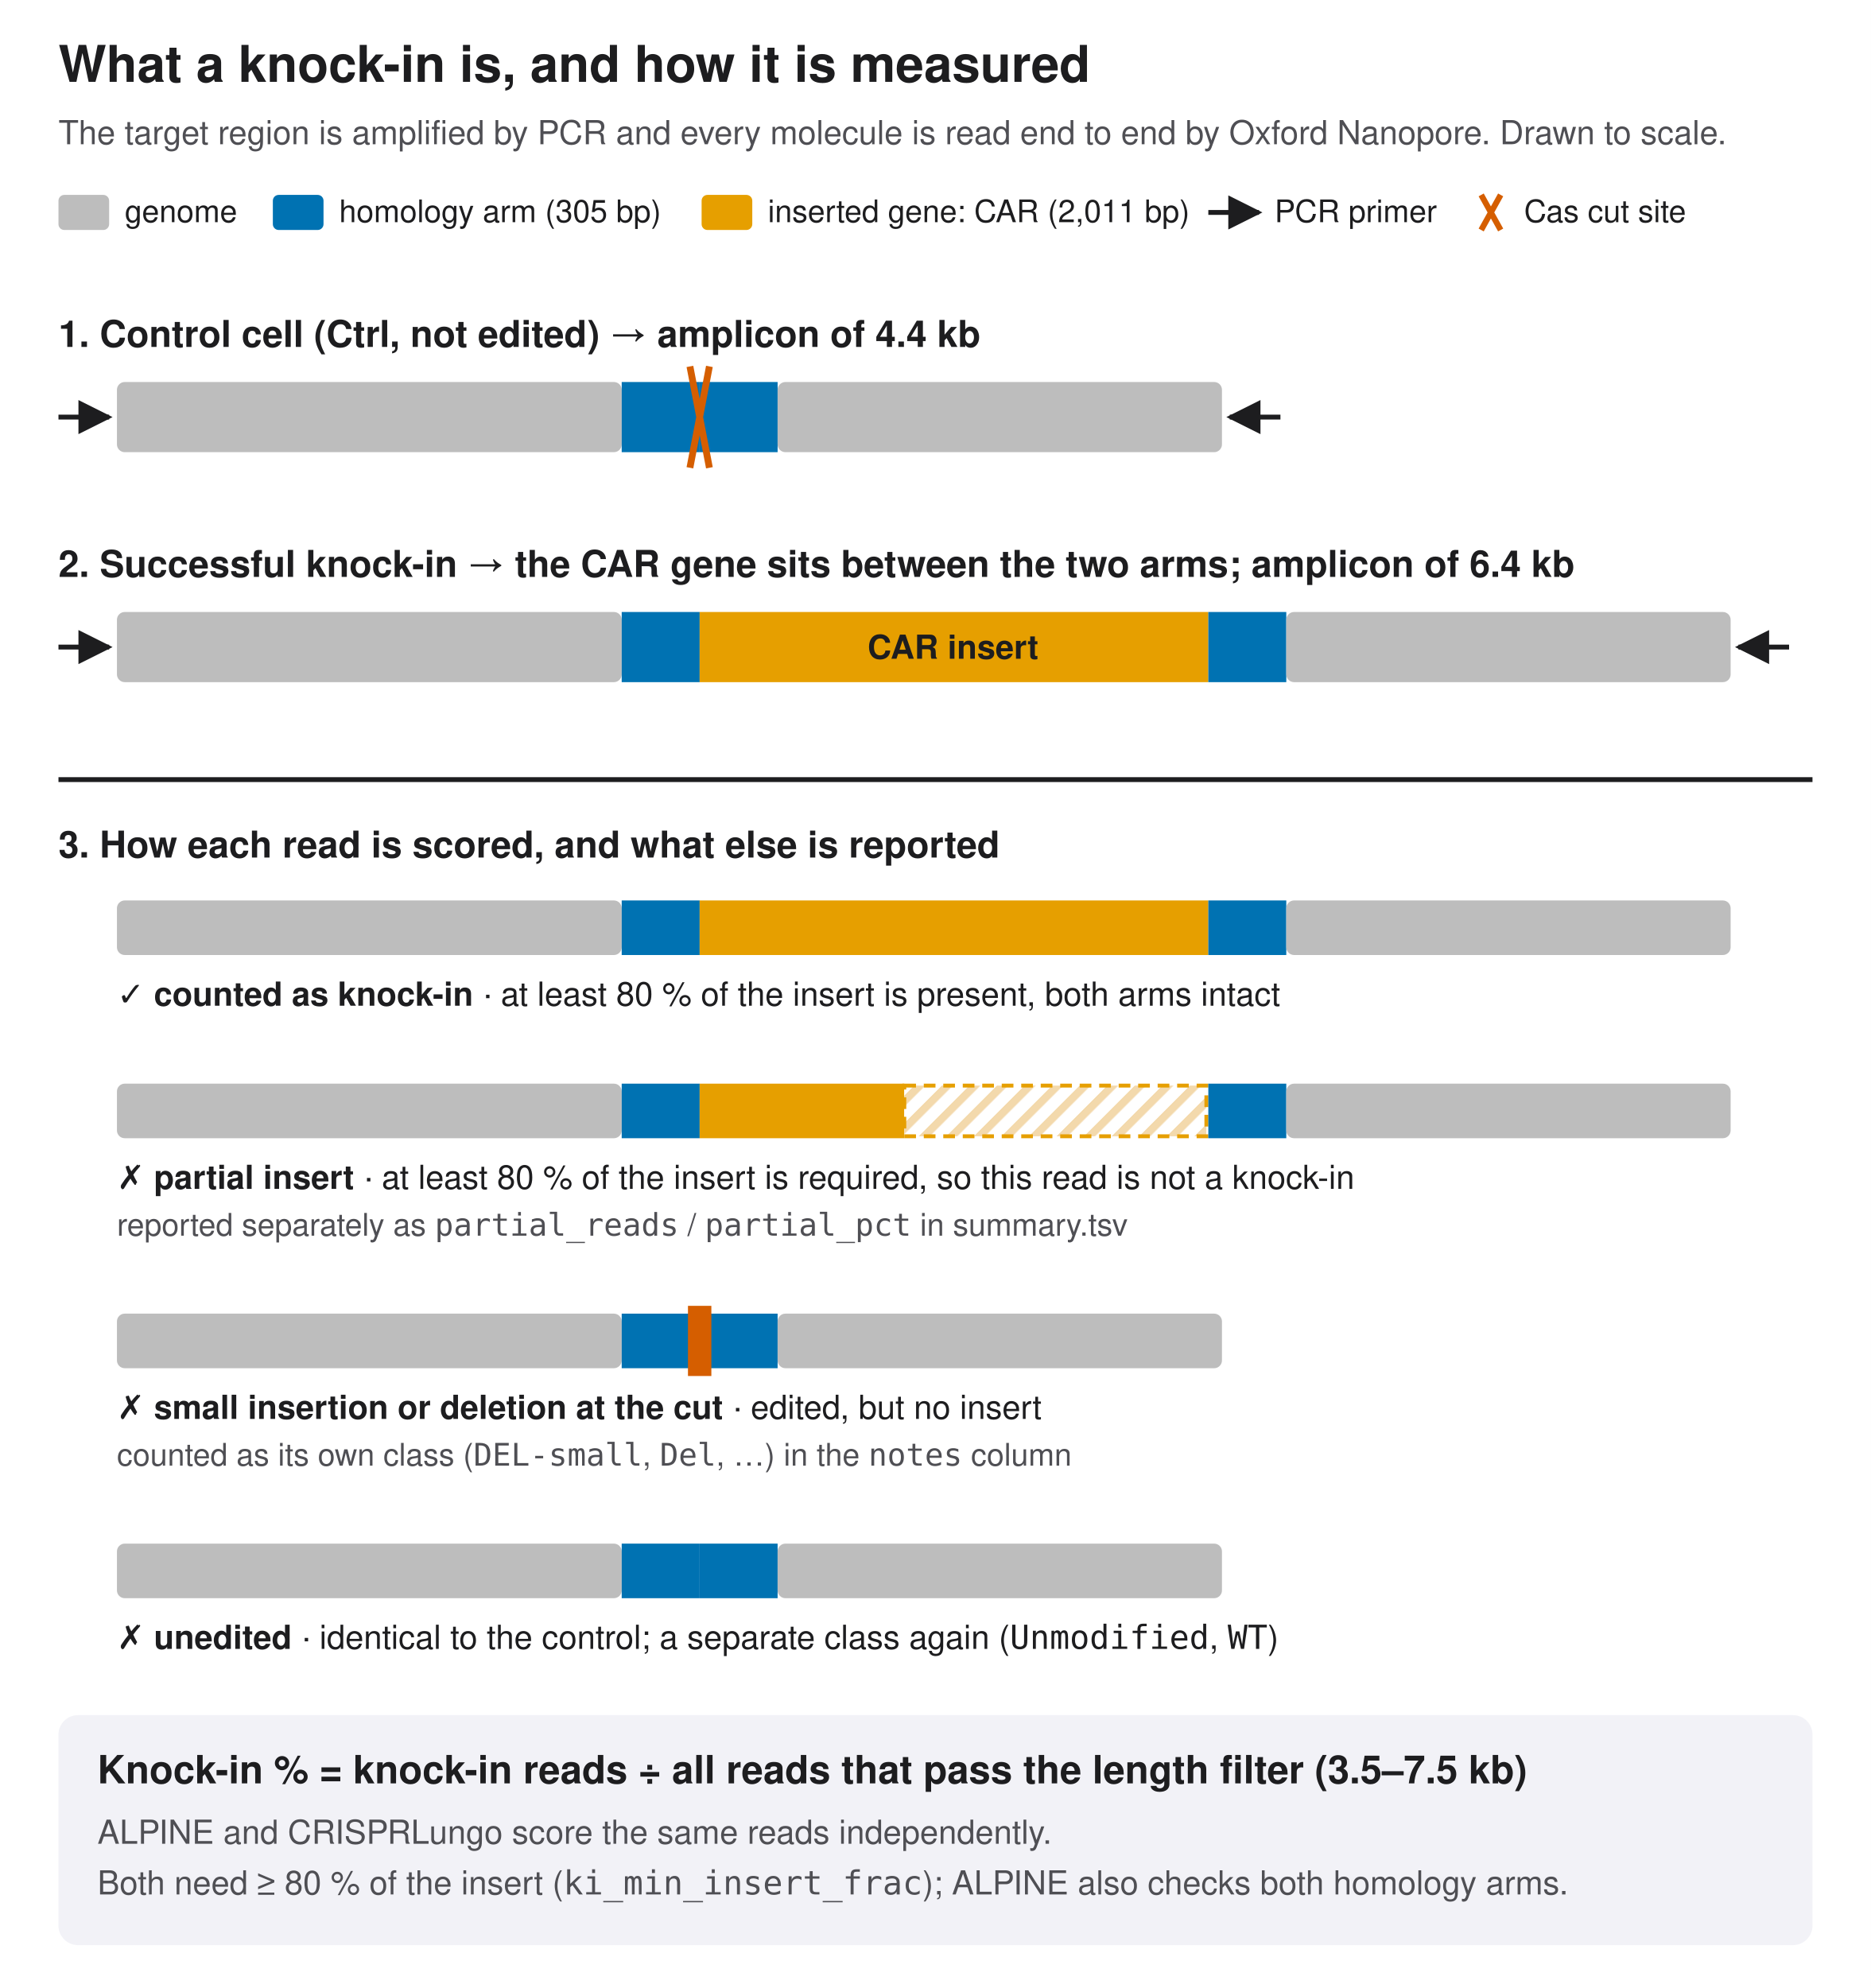
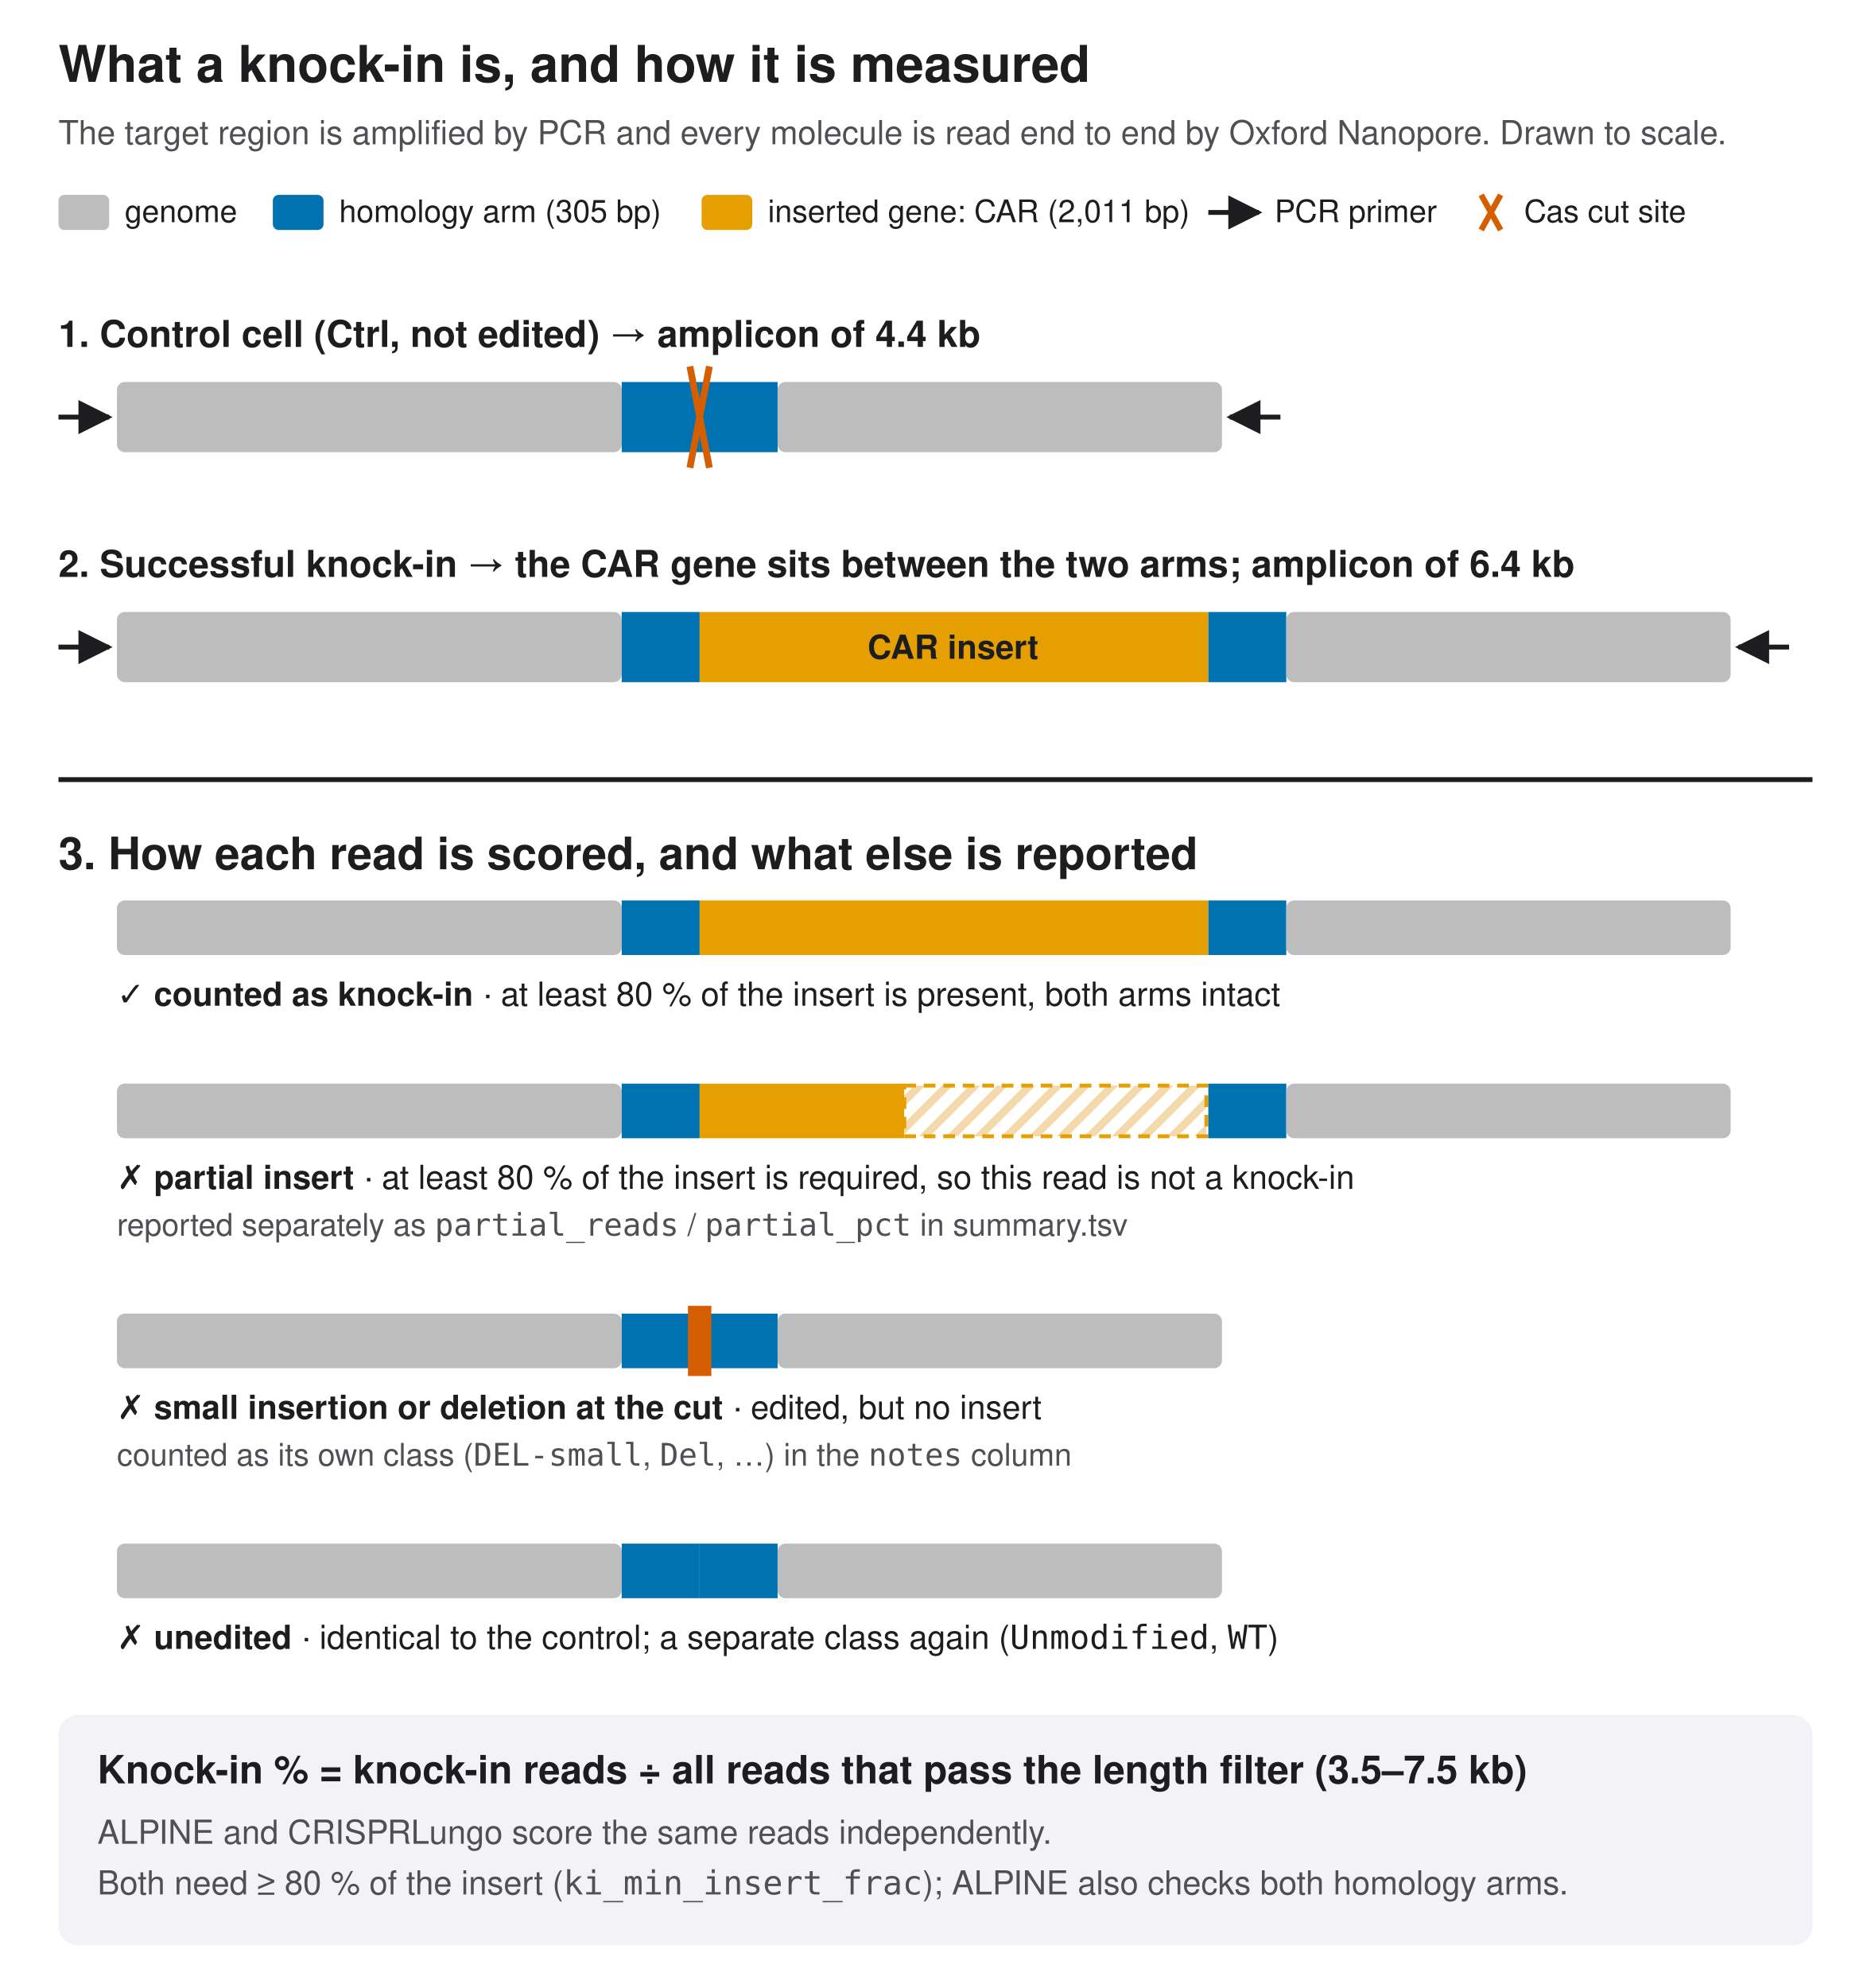
<svg xmlns="http://www.w3.org/2000/svg" width="960" height="1020" viewBox="0 0 960 1020" font-family="Helvetica, Arial, sans-serif" fill="#1d1d1f">
  <defs>
    <marker id="arr" viewBox="0 0 10 10" refX="9" refY="5" markerWidth="7" markerHeight="7" orient="auto">
      <path d="M0 0L10 5L0 10z" fill="#1d1d1f" />
    </marker>
    <pattern id="miss" width="10" height="10" patternUnits="userSpaceOnUse" patternTransform="rotate(45)">
      <rect width="10" height="10" fill="#fff" />
      <rect width="4" height="10" fill="#f3d9ac" />
    </pattern>
  </defs>
  <rect width="960" height="1020" fill="#fff" />
  <text x="30" y="42" font-size="26" font-weight="700">What a knock-in is, and how it is measured</text>
  <text x="30" y="74" font-size="17" fill="#4f4f54">The target region is amplified by PCR and every molecule is read end to end by Oxford Nanopore. Drawn to scale.</text>
  <g font-size="16">
    <rect x="30" y="100" width="26" height="18" rx="3" fill="#bdbdbd" />
    <text x="64" y="114">genome</text>
    <rect x="140" y="100" width="26" height="18" rx="3" fill="#0072b2" />
    <text x="174" y="114">homology arm (305 bp)</text>
    <rect x="360" y="100" width="26" height="18" rx="3" fill="#e69f00" />
    <text x="394" y="114">inserted gene: CAR (2,011 bp)</text>
    <path d="M620 109h26" stroke="#1d1d1f" stroke-width="2.5" marker-end="url(#arr)" />
    <text x="654" y="114">PCR primer</text>
    <path d="M760 100l10 18M770 100l-10 18" stroke="#d55e00" stroke-width="3" />
    <text x="782" y="114">Cas cut site</text>
  </g>
  <text x="30" y="178" font-size="19" font-weight="700">1. Control cell (Ctrl, not edited) → amplicon of 4.4 kb</text>
  <g transform="translate(60,196)">
    <rect x="0" y="0" width="259" height="36" rx="4" fill="#bdbdbd" />
    <rect x="259" y="0" width="40" height="36" fill="#0072b2" />
    <rect x="299" y="0" width="40" height="36" fill="#0072b2" />
    <rect x="339" y="0" width="228" height="36" rx="4" fill="#bdbdbd" />
    <path d="M294 -8l10 52M304 -8l-10 52" stroke="#d55e00" stroke-width="3.5" />
    <path d="M-30 18h26" stroke="#1d1d1f" stroke-width="2.5" marker-end="url(#arr)" />
    <path d="M597 18h-26" stroke="#1d1d1f" stroke-width="2.5" marker-end="url(#arr)" />
  </g>
  <text x="30" y="296" font-size="19" font-weight="700">2. Successful knock-in → the CAR gene sits between the two arms; amplicon of 6.4 kb</text>
  <g transform="translate(60,314)">
    <rect x="0" y="0" width="259" height="36" rx="4" fill="#bdbdbd" />
    <rect x="259" y="0" width="40" height="36" fill="#0072b2" />
    <rect x="299" y="0" width="261" height="36" fill="#e69f00" />
    <text x="429" y="24" font-size="17" font-weight="700" fill="#1d1d1f" text-anchor="middle">CAR insert</text>
    <rect x="560" y="0" width="40" height="36" fill="#0072b2" />
    <rect x="600" y="0" width="228" height="36" rx="4" fill="#bdbdbd" />
    <path d="M-30 18h26" stroke="#1d1d1f" stroke-width="2.5" marker-end="url(#arr)" />
    <path d="M858 18h-26" stroke="#1d1d1f" stroke-width="2.5" marker-end="url(#arr)" />
  </g>
  <path d="M30 400h900" stroke="#1d1d1f" stroke-width="2.5" />
-   <text x="30" y="440" font-size="19" font-weight="700">3. How each read is scored, and what else is reported</text>
+   <text x="30" y="446" font-size="23" font-weight="700">3. How each read is scored, and what else is reported</text>
  <g transform="translate(60,462)">
    <rect x="0" y="0" width="259" height="28" rx="4" fill="#bdbdbd" />
    <rect x="259" y="0" width="40" height="28" fill="#0072b2" />
    <rect x="299" y="0" width="261" height="28" fill="#e69f00" />
    <rect x="560" y="0" width="40" height="28" fill="#0072b2" />
    <rect x="600" y="0" width="228" height="28" rx="4" fill="#bdbdbd" />
    <text x="0" y="54" font-size="17">
      <tspan font-weight="700">✓ counted as knock-in</tspan> · at least 80 % of the insert is present, both arms intact</text>
  </g>
  <g transform="translate(60,556)">
    <rect x="0" y="0" width="259" height="28" rx="4" fill="#bdbdbd" />
    <rect x="259" y="0" width="40" height="28" fill="#0072b2" />
    <rect x="299" y="0" width="105" height="28" fill="#e69f00" />
    <rect x="404" y="1" width="155" height="26" fill="url(#miss)" stroke="#e69f00" stroke-width="2" stroke-dasharray="6 4" />
    <rect x="560" y="0" width="40" height="28" fill="#0072b2" />
    <rect x="600" y="0" width="228" height="28" rx="4" fill="#bdbdbd" />
    <text x="0" y="54" font-size="17">
      <tspan font-weight="700">✗ partial insert</tspan> · at least 80 % of the insert is required, so this read is not a knock-in</text>
    <text x="0" y="78" font-size="16" fill="#4f4f54">reported separately as <tspan font-family="monospace">partial_reads</tspan> / <tspan font-family="monospace">partial_pct</tspan> in summary.tsv</text>
  </g>
  <g transform="translate(60,674)">
    <rect x="0" y="0" width="259" height="28" rx="4" fill="#bdbdbd" />
    <rect x="259" y="0" width="40" height="28" fill="#0072b2" />
    <rect x="299" y="0" width="40" height="28" fill="#0072b2" />
    <rect x="339" y="0" width="228" height="28" rx="4" fill="#bdbdbd" />
    <rect x="293" y="-4" width="12" height="36" fill="#d55e00" />
    <text x="0" y="54" font-size="17">
      <tspan font-weight="700">✗ small insertion or deletion at the cut</tspan> · edited, but no insert</text>
    <text x="0" y="78" font-size="16" fill="#4f4f54">counted as its own class (<tspan font-family="monospace">DEL-small</tspan>, <tspan font-family="monospace">Del</tspan>, …) in the <tspan font-family="monospace">notes</tspan> column</text>
  </g>
  <g transform="translate(60,792)">
    <rect x="0" y="0" width="259" height="28" rx="4" fill="#bdbdbd" />
    <rect x="259" y="0" width="40" height="28" fill="#0072b2" />
    <rect x="299" y="0" width="40" height="28" fill="#0072b2" />
    <rect x="339" y="0" width="228" height="28" rx="4" fill="#bdbdbd" />
    <text x="0" y="54" font-size="17">
      <tspan font-weight="700">✗ unedited</tspan> · identical to the control; a separate class again (<tspan font-family="monospace">Unmodified</tspan>, <tspan font-family="monospace">WT</tspan>)</text>
  </g>
  <rect x="30" y="880" width="900" height="118" rx="10" fill="#f2f2f7" />
  <text x="50" y="915" font-size="20" font-weight="700">Knock-in % = knock-in reads ÷ all reads that pass the length filter (3.5–7.5 kb)</text>
  <text x="50" y="946" font-size="17" fill="#4f4f54">ALPINE and CRISPRLungo score the same reads independently.</text>
  <text x="50" y="972" font-size="17" fill="#4f4f54">Both need ≥ 80 % of the insert (<tspan font-family="monospace">ki_min_insert_frac</tspan>); ALPINE also checks both homology arms.</text>
</svg>
